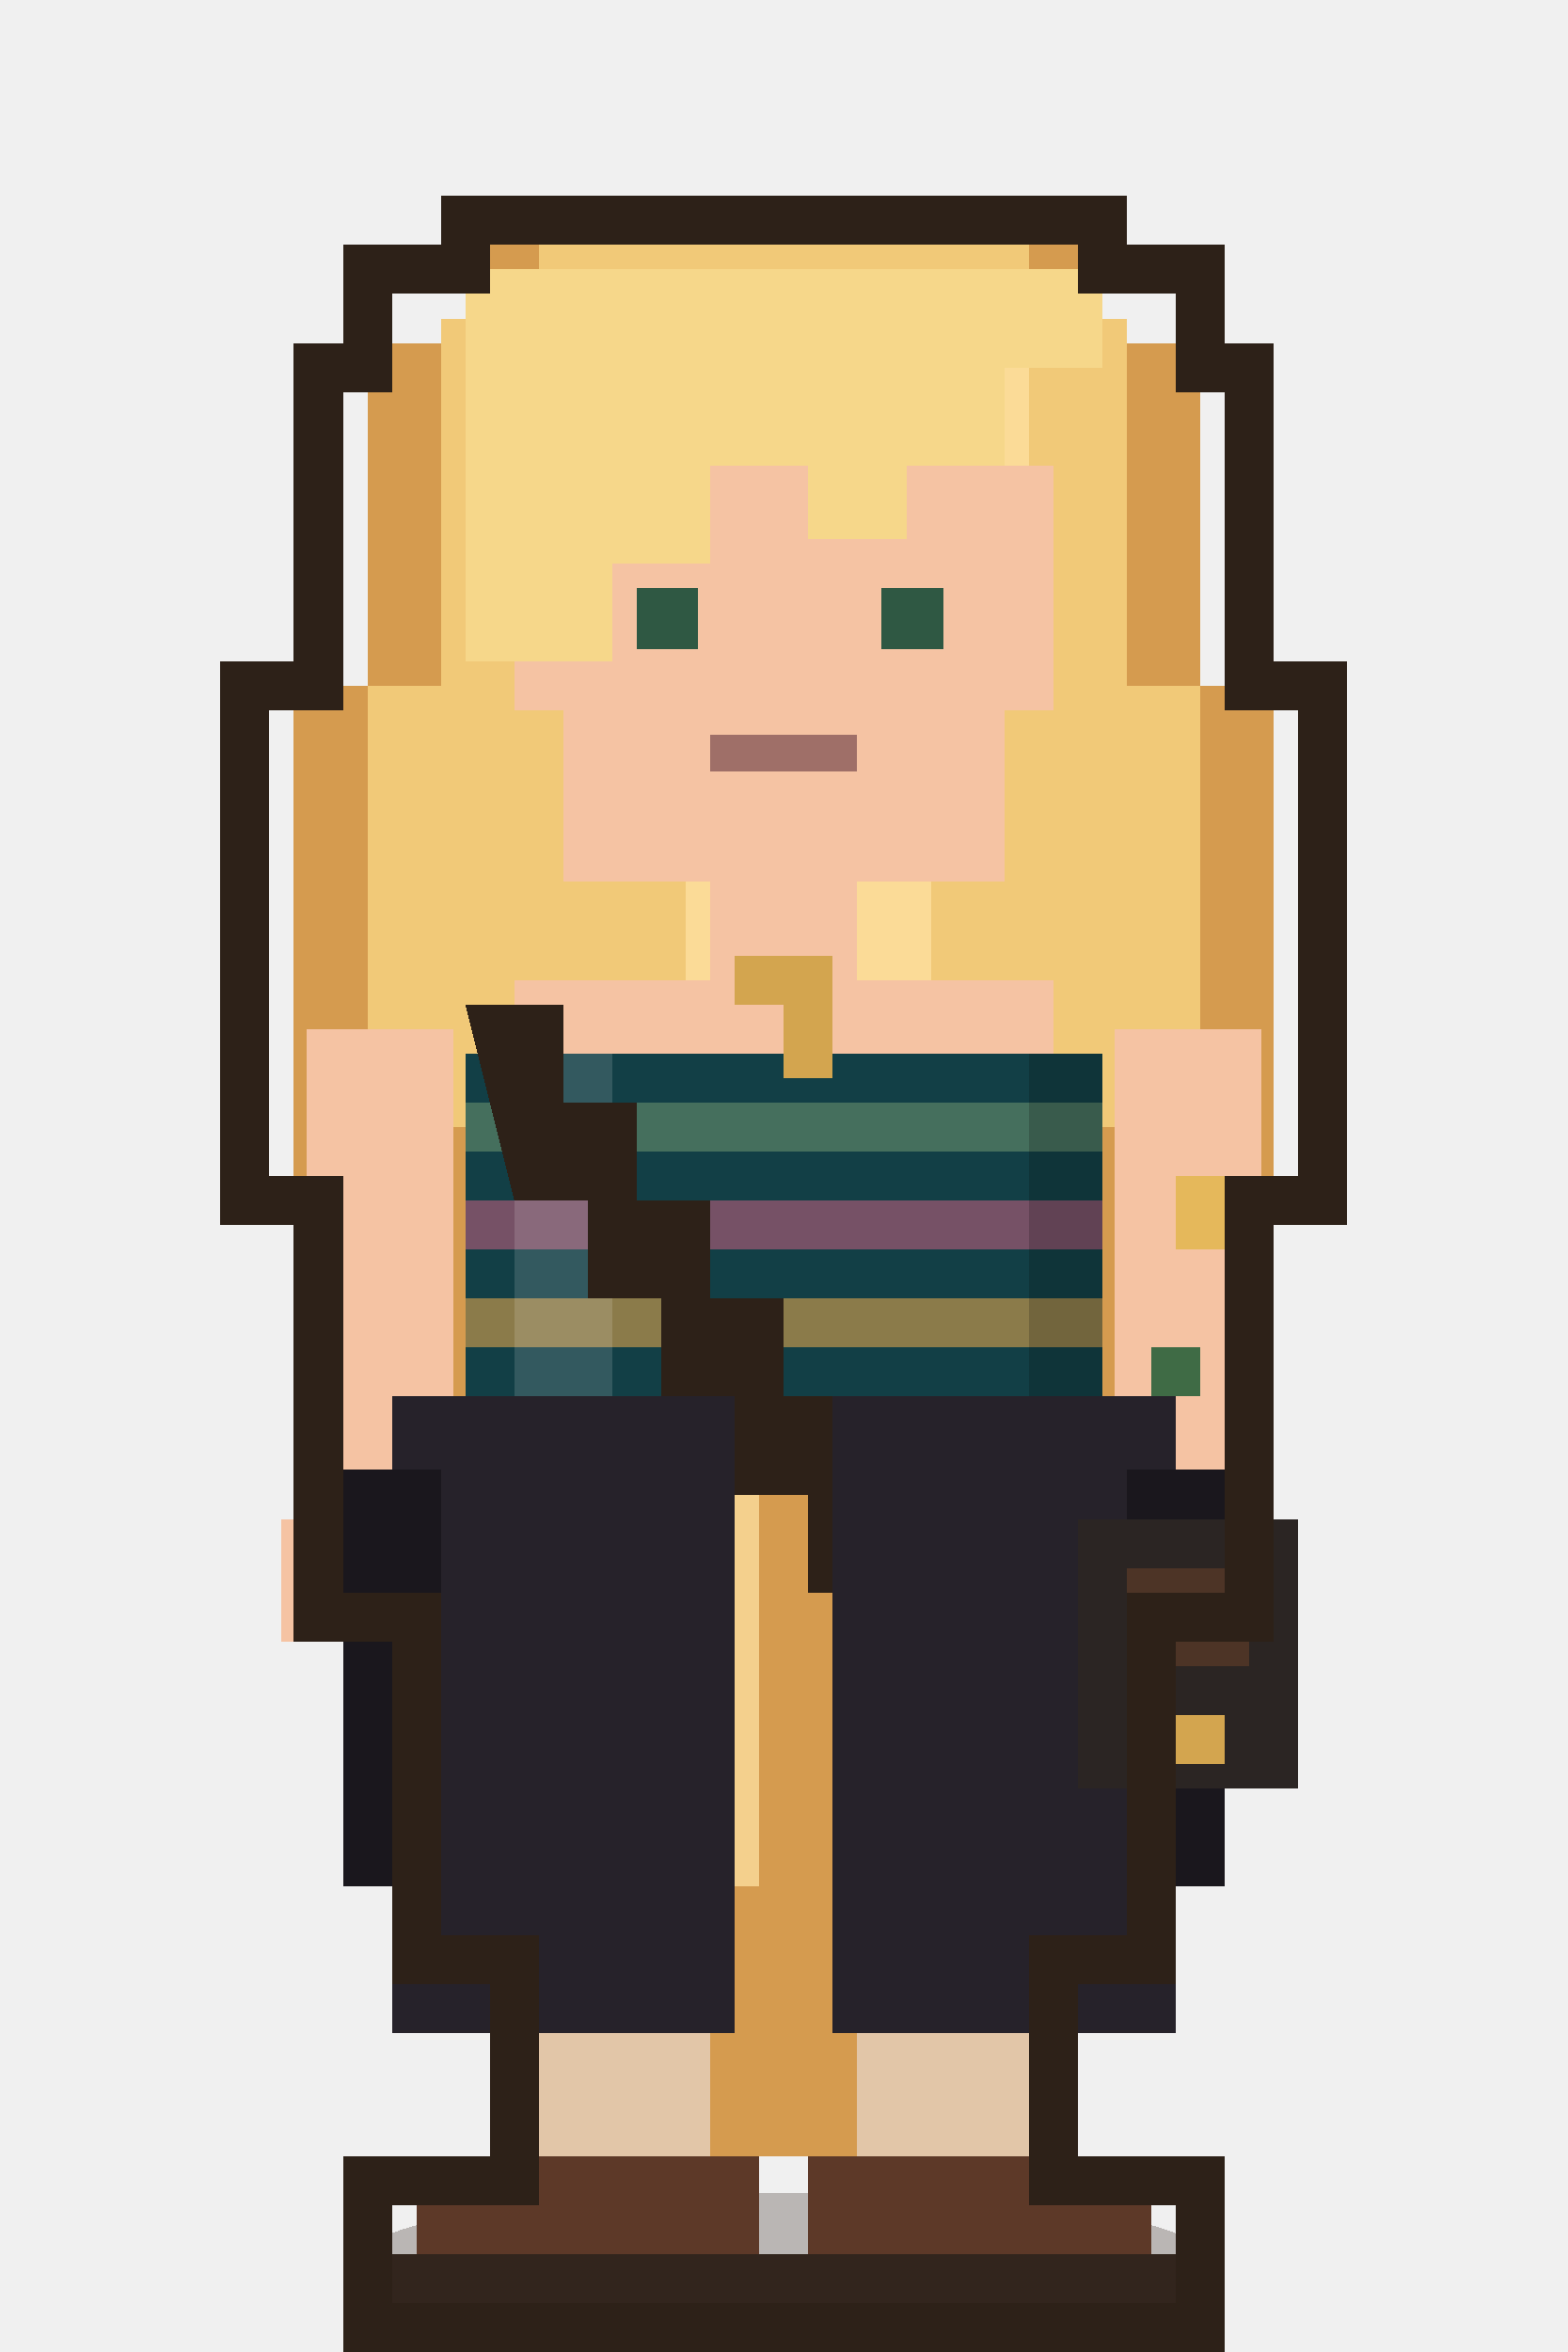
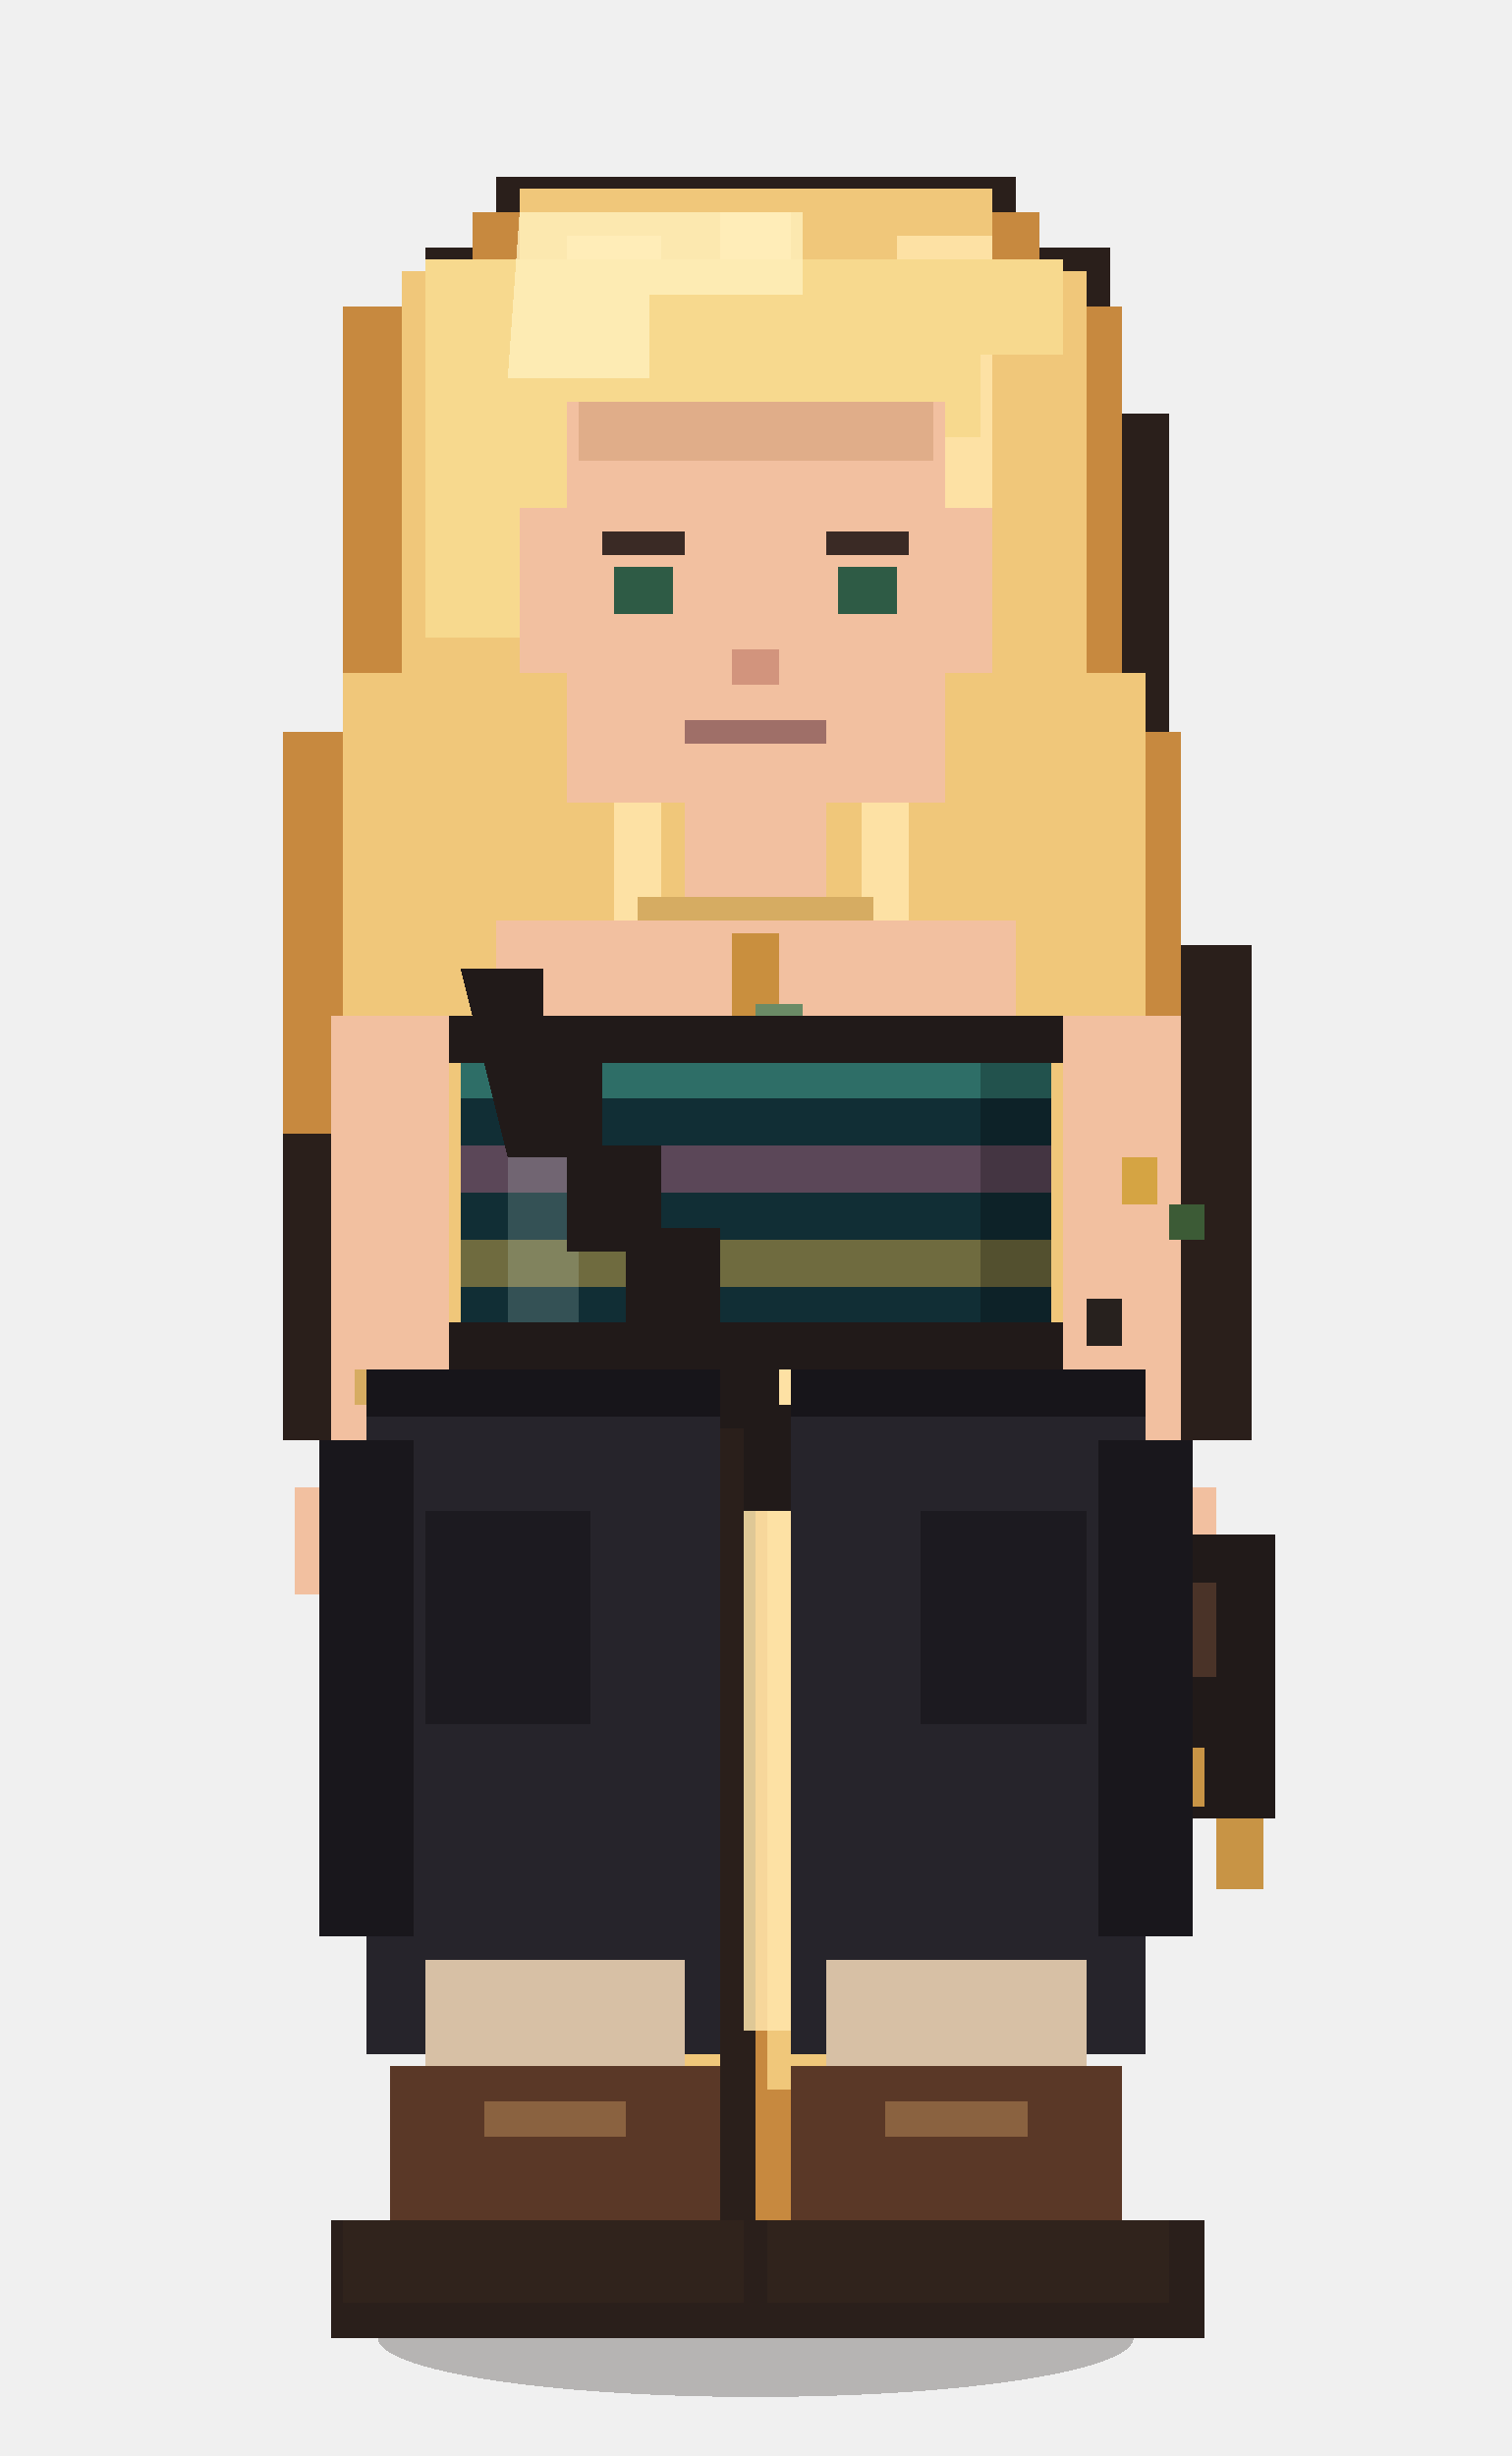
- <svg xmlns="http://www.w3.org/2000/svg" viewBox="0 0 128 192" shape-rendering="crispEdges">
-   <rect width="128" height="192" fill="none" />
-   <ellipse cx="64" cy="184" rx="34" ry="5" fill="#2d2118" opacity="0.28" />
-   <path d="M38 20h52v8h8v28h6v42h-6v34h-8v28h-10v-20h-8v36H56v-36h-8v20H38v-28h-8V98h-6V56h6V28h8z" fill="#d59b4f" />
-   <path d="M44 18h40v8h8v30h6v36h-8v28h-8v-24h-6v58h-8v-44h-8v44h-8V96h-6v24h-8V92h-8V56h6V26h8z" fill="#f1c978" />
-   <path d="M52 22h10v132h-6V70h-8V34h4zM74 22h10v30h-8v82h-6V58h4z" fill="#ffe2a1" opacity="0.75" />
-   <rect x="46" y="30" width="36" height="42" fill="#f5c3a3" />
-   <rect x="42" y="38" width="8" height="20" fill="#f5c3a3" />
-   <rect x="78" y="38" width="8" height="20" fill="#f5c3a3" />
-   <rect x="46" y="30" width="36" height="6" fill="#5a3928" opacity="0.22" />
-   <path d="M38 22h52v8h-8v8h-8v6h-8v-6h-8v8h-8v8H38z" fill="#f6d78a" />
-   <rect x="52" y="48" width="5" height="5" fill="#2f5843" />
-   <rect x="72" y="48" width="5" height="5" fill="#2f5843" />
-   <rect x="58" y="60" width="12" height="3" fill="#9f6f68" />
-   <rect x="58" y="72" width="12" height="10" fill="#f5c3a3" />
-   <rect x="42" y="80" width="44" height="12" fill="#f5c3a3" />
-   <rect x="38" y="86" width="52" height="28" fill="#123f46" />
-   <rect x="38" y="90" width="52" height="4" fill="#456f5d" />
-   <rect x="38" y="98" width="52" height="4" fill="#765166" />
-   <rect x="38" y="106" width="52" height="4" fill="#8b7b4a" />
-   <rect x="42" y="86" width="8" height="28" fill="#ffffff" opacity="0.14" />
-   <rect x="84" y="86" width="6" height="28" fill="#000000" opacity="0.18" />
-   <rect x="25" y="84" width="12" height="44" fill="#f5c3a3" />
-   <rect x="91" y="84" width="12" height="44" fill="#f5c3a3" />
-   <rect x="23" y="124" width="14" height="10" fill="#f5c3a3" />
-   <rect x="91" y="124" width="14" height="10" fill="#f5c3a3" />
-   <rect x="96" y="96" width="4" height="6" fill="#e5b85b" />
-   <rect x="100" y="102" width="4" height="4" fill="#6f5130" />
-   <rect x="94" y="110" width="4" height="4" fill="#3f6b45" />
-   <path d="M38 82h8v8h6v8h6v8h6v8h6v8h6v8h6v8h6v8h4v8h-8v-8h-6v-8h-6v-8h-6v-8h-6v-8h-6v-8h-6v-8h-6z" fill="#2d2118" />
-   <rect x="60" y="78" width="8" height="4" fill="#d3a54f" />
-   <rect x="64" y="82" width="4" height="6" fill="#d3a54f" />
-   <rect x="32" y="114" width="28" height="52" fill="#26222a" />
-   <rect x="68" y="114" width="28" height="52" fill="#26222a" />
-   <rect x="28" y="120" width="8" height="34" fill="#1a171d" />
-   <rect x="92" y="120" width="8" height="34" fill="#1a171d" />
-   <rect x="40" y="166" width="18" height="10" fill="#e2c6a8" />
-   <rect x="70" y="166" width="18" height="10" fill="#e2c6a8" />
-   <rect x="34" y="176" width="28" height="10" fill="#5d3928" />
-   <rect x="66" y="176" width="28" height="10" fill="#5d3928" />
-   <rect x="30" y="184" width="34" height="6" fill="#32251d" />
-   <rect x="64" y="184" width="34" height="6" fill="#32251d" />
-   <rect x="88" y="124" width="18" height="22" fill="#2b2523" />
-   <rect x="92" y="128" width="10" height="8" fill="#4d3426" />
-   <rect x="96" y="140" width="4" height="4" fill="#d3a54f" />
-   <path d="M38 18h52v4h8v8h4v26h6v42h-6v34h-8v28h-8v18h12v12H30v-12h12v-18h-8v-28h-8V98h-6V56h6V30h4v-8h8z" fill="none" stroke="#2d2118" stroke-width="4" />
+ <svg xmlns="http://www.w3.org/2000/svg" viewBox="0 0 128 208" shape-rendering="crispEdges">
+   <rect width="128" height="208" fill="none" />
+   <ellipse cx="64" cy="198" rx="32" ry="5" fill="#201817" opacity="0.28" />
+   <path d="M42 15h44v6h8v14h5v45h7v42h-6v34h-8v32h10v10H28v-10h10v-32h-8v-34h-6V80h7V35h5V21h6z" fill="#2a1f1b" />
+   <path d="M40 18h48v8h7v36h5v34h-5v42h-8v40h-10v-48h-5v58h-8v-72h-4v72h-8v-58h-5v48H37v-40h-8V96h-5V62h5V26h11z" fill="#c7893f" />
+   <path d="M44 16h40v7h8v34h5v34h-7v42h-7v30h-7v-48h-5v62h-6v-76h-4v76h-6v-62h-5v48h-7v-30h-7V91h-7V57h5V23h10z" fill="#f0c77a" />
+   <path d="M48 20h8v126h-4V54h-7V30h3zM61 18h6v154h-4V88h-4V34h2zM76 20h8v32h-7v94h-4V64h3z" fill="#ffe5ab" opacity="0.85" />
+   <path d="M36 22h54v8h-7v7h-8v7h-8v-7h-7v8h-8v9H36z" fill="#f7d98e" />
+   <path d="M44 18h24v7H55v7H43z" fill="#fff0bd" opacity="0.8" />
+   <rect x="48" y="34" width="32" height="34" fill="#f2c0a0" />
+   <rect x="44" y="43" width="6" height="14" fill="#f2c0a0" />
+   <rect x="78" y="43" width="6" height="14" fill="#f2c0a0" />
+   <rect x="49" y="34" width="30" height="5" fill="#b98457" opacity="0.32" />
+   <rect x="52" y="48" width="5" height="4" fill="#2e5b45" />
+   <rect x="71" y="48" width="5" height="4" fill="#2e5b45" />
+   <rect x="51" y="45" width="7" height="2" fill="#3a2a25" />
+   <rect x="70" y="45" width="7" height="2" fill="#3a2a25" />
+   <rect x="62" y="55" width="4" height="3" fill="#d2947d" />
+   <rect x="58" y="61" width="12" height="2" fill="#9f6f68" />
+   <rect x="58" y="68" width="12" height="12" fill="#f2c0a0" />
+   <rect x="42" y="78" width="44" height="10" fill="#f2c0a0" />
+   <rect x="54" y="76" width="20" height="2" fill="#d6ac62" />
+   <rect x="62" y="79" width="4" height="8" fill="#c98f3e" />
+   <rect x="64" y="85" width="4" height="4" fill="#6b8b66" />
+   <rect x="39" y="86" width="50" height="30" fill="#112e35" />
+   <rect x="39" y="89" width="50" height="4" fill="#2e6e67" />
+   <rect x="39" y="97" width="50" height="4" fill="#5b4758" />
+   <rect x="39" y="105" width="50" height="4" fill="#6f6b3f" />
+   <rect x="43" y="86" width="6" height="30" fill="#d3ece7" opacity="0.18" />
+   <rect x="83" y="86" width="6" height="30" fill="#000000" opacity="0.25" />
+   <rect x="28" y="86" width="10" height="44" fill="#f2c0a0" />
+   <rect x="90" y="86" width="10" height="44" fill="#f2c0a0" />
+   <rect x="25" y="126" width="13" height="9" fill="#f2c0a0" />
+   <rect x="90" y="126" width="13" height="9" fill="#f2c0a0" />
+   <rect x="95" y="98" width="3" height="4" fill="#d5a443" />
+   <rect x="99" y="102" width="3" height="3" fill="#3c5b36" />
+   <rect x="92" y="110" width="3" height="4" fill="#27211e" />
+   <rect x="30" y="116" width="4" height="3" fill="#d6ac62" />
+   <path d="M39 82h7v7h5v8h5v7h5v8h5v7h5v8h5v8h5v7h5v8h5v8h-8v-7h-5v-8h-5v-7h-5v-8h-5v-7h-5v-8h-5v-7h-5v-8h-5z" fill="#211a19" />
+   <rect x="86" y="130" width="22" height="24" fill="#211a19" />
+   <rect x="91" y="134" width="12" height="8" fill="#4a3328" />
+   <rect x="97" y="148" width="5" height="5" fill="#c89445" />
+   <rect x="90" y="154" width="4" height="6" fill="#6b8b66" />
+   <rect x="103" y="154" width="4" height="6" fill="#c89445" />
+   <rect x="31" y="116" width="30" height="58" fill="#26242b" />
+   <rect x="67" y="116" width="30" height="58" fill="#26242b" />
+   <rect x="27" y="122" width="8" height="42" fill="#19171c" />
+   <rect x="93" y="122" width="8" height="42" fill="#19171c" />
+   <rect x="36" y="128" width="14" height="18" fill="#1c1a20" />
+   <rect x="78" y="128" width="14" height="18" fill="#1c1a20" />
+   <rect x="36" y="166" width="22" height="9" fill="#d7c0a5" />
+   <rect x="70" y="166" width="22" height="9" fill="#d7c0a5" />
+   <rect x="33" y="175" width="28" height="14" fill="#5a3827" />
+   <rect x="67" y="175" width="28" height="14" fill="#5a3827" />
+   <rect x="29" y="188" width="34" height="7" fill="#30231c" />
+   <rect x="65" y="188" width="34" height="7" fill="#30231c" />
+   <rect x="41" y="178" width="12" height="3" fill="#8a6240" />
+   <rect x="75" y="178" width="12" height="3" fill="#8a6240" />
+   <rect x="38" y="86" width="52" height="4" fill="#211a19" />
+   <rect x="38" y="112" width="52" height="4" fill="#211a19" />
+   <rect x="31" y="116" width="30" height="4" fill="#17151a" />
+   <rect x="67" y="116" width="30" height="4" fill="#17151a" />
</svg>
